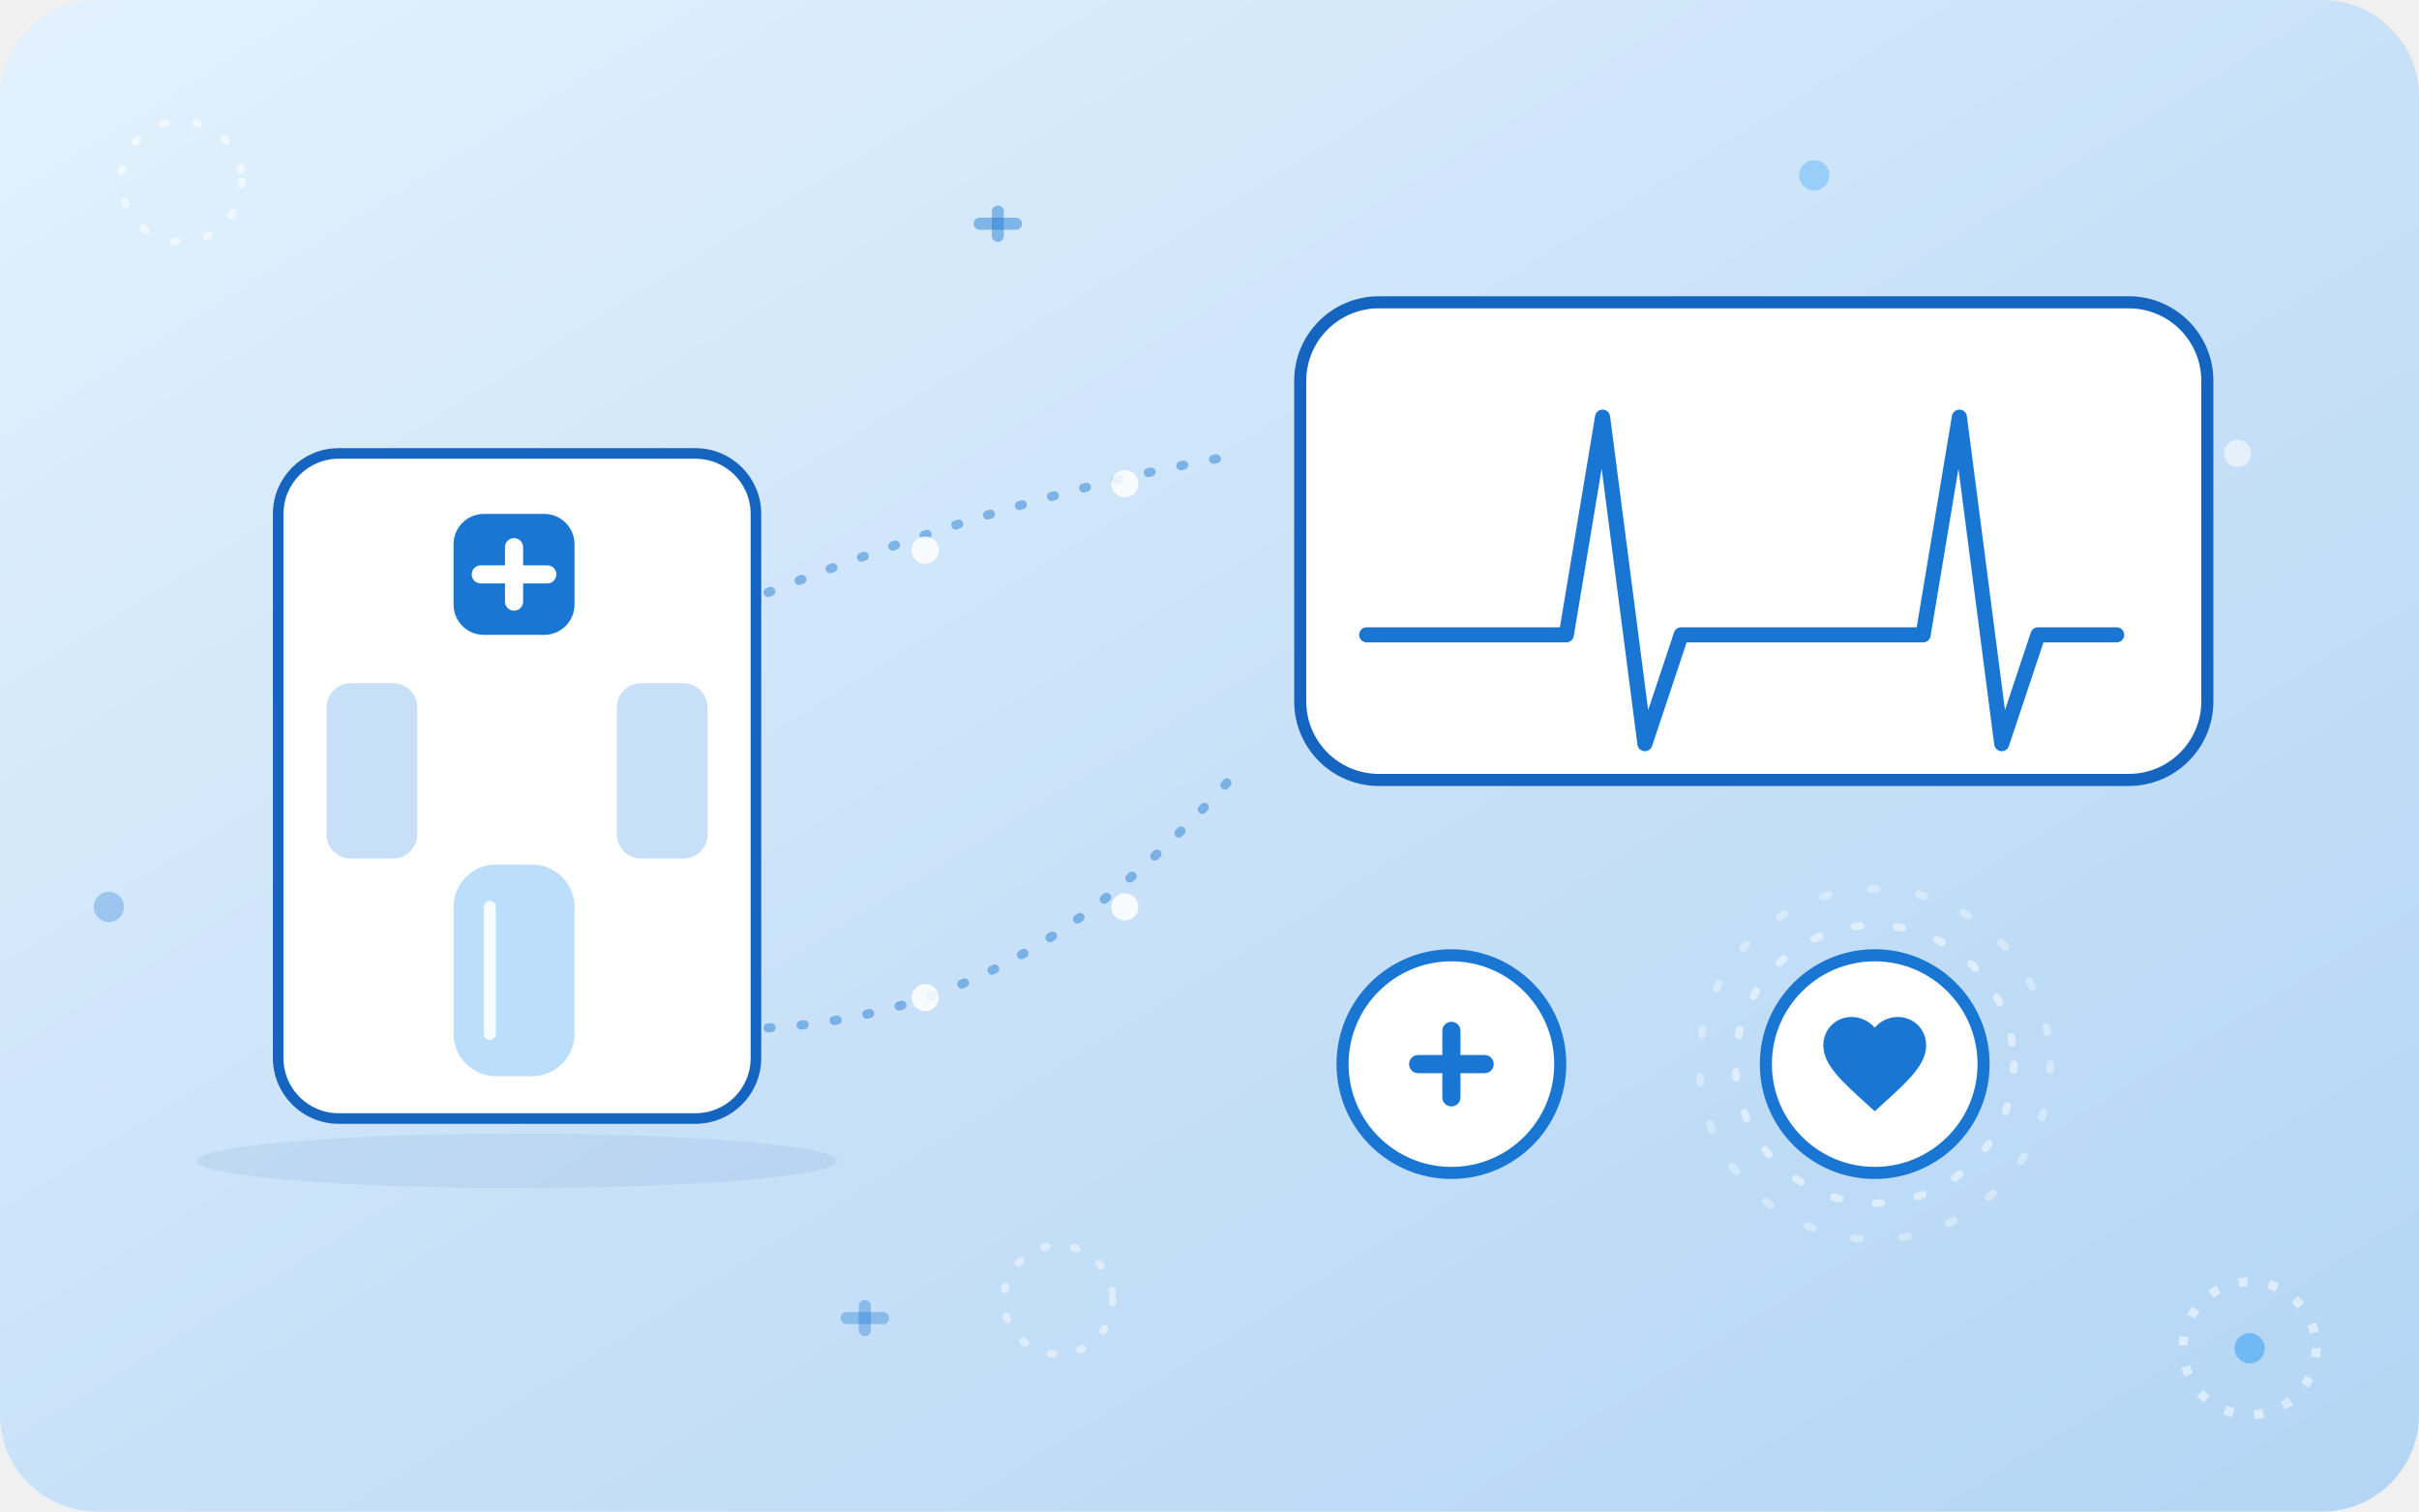
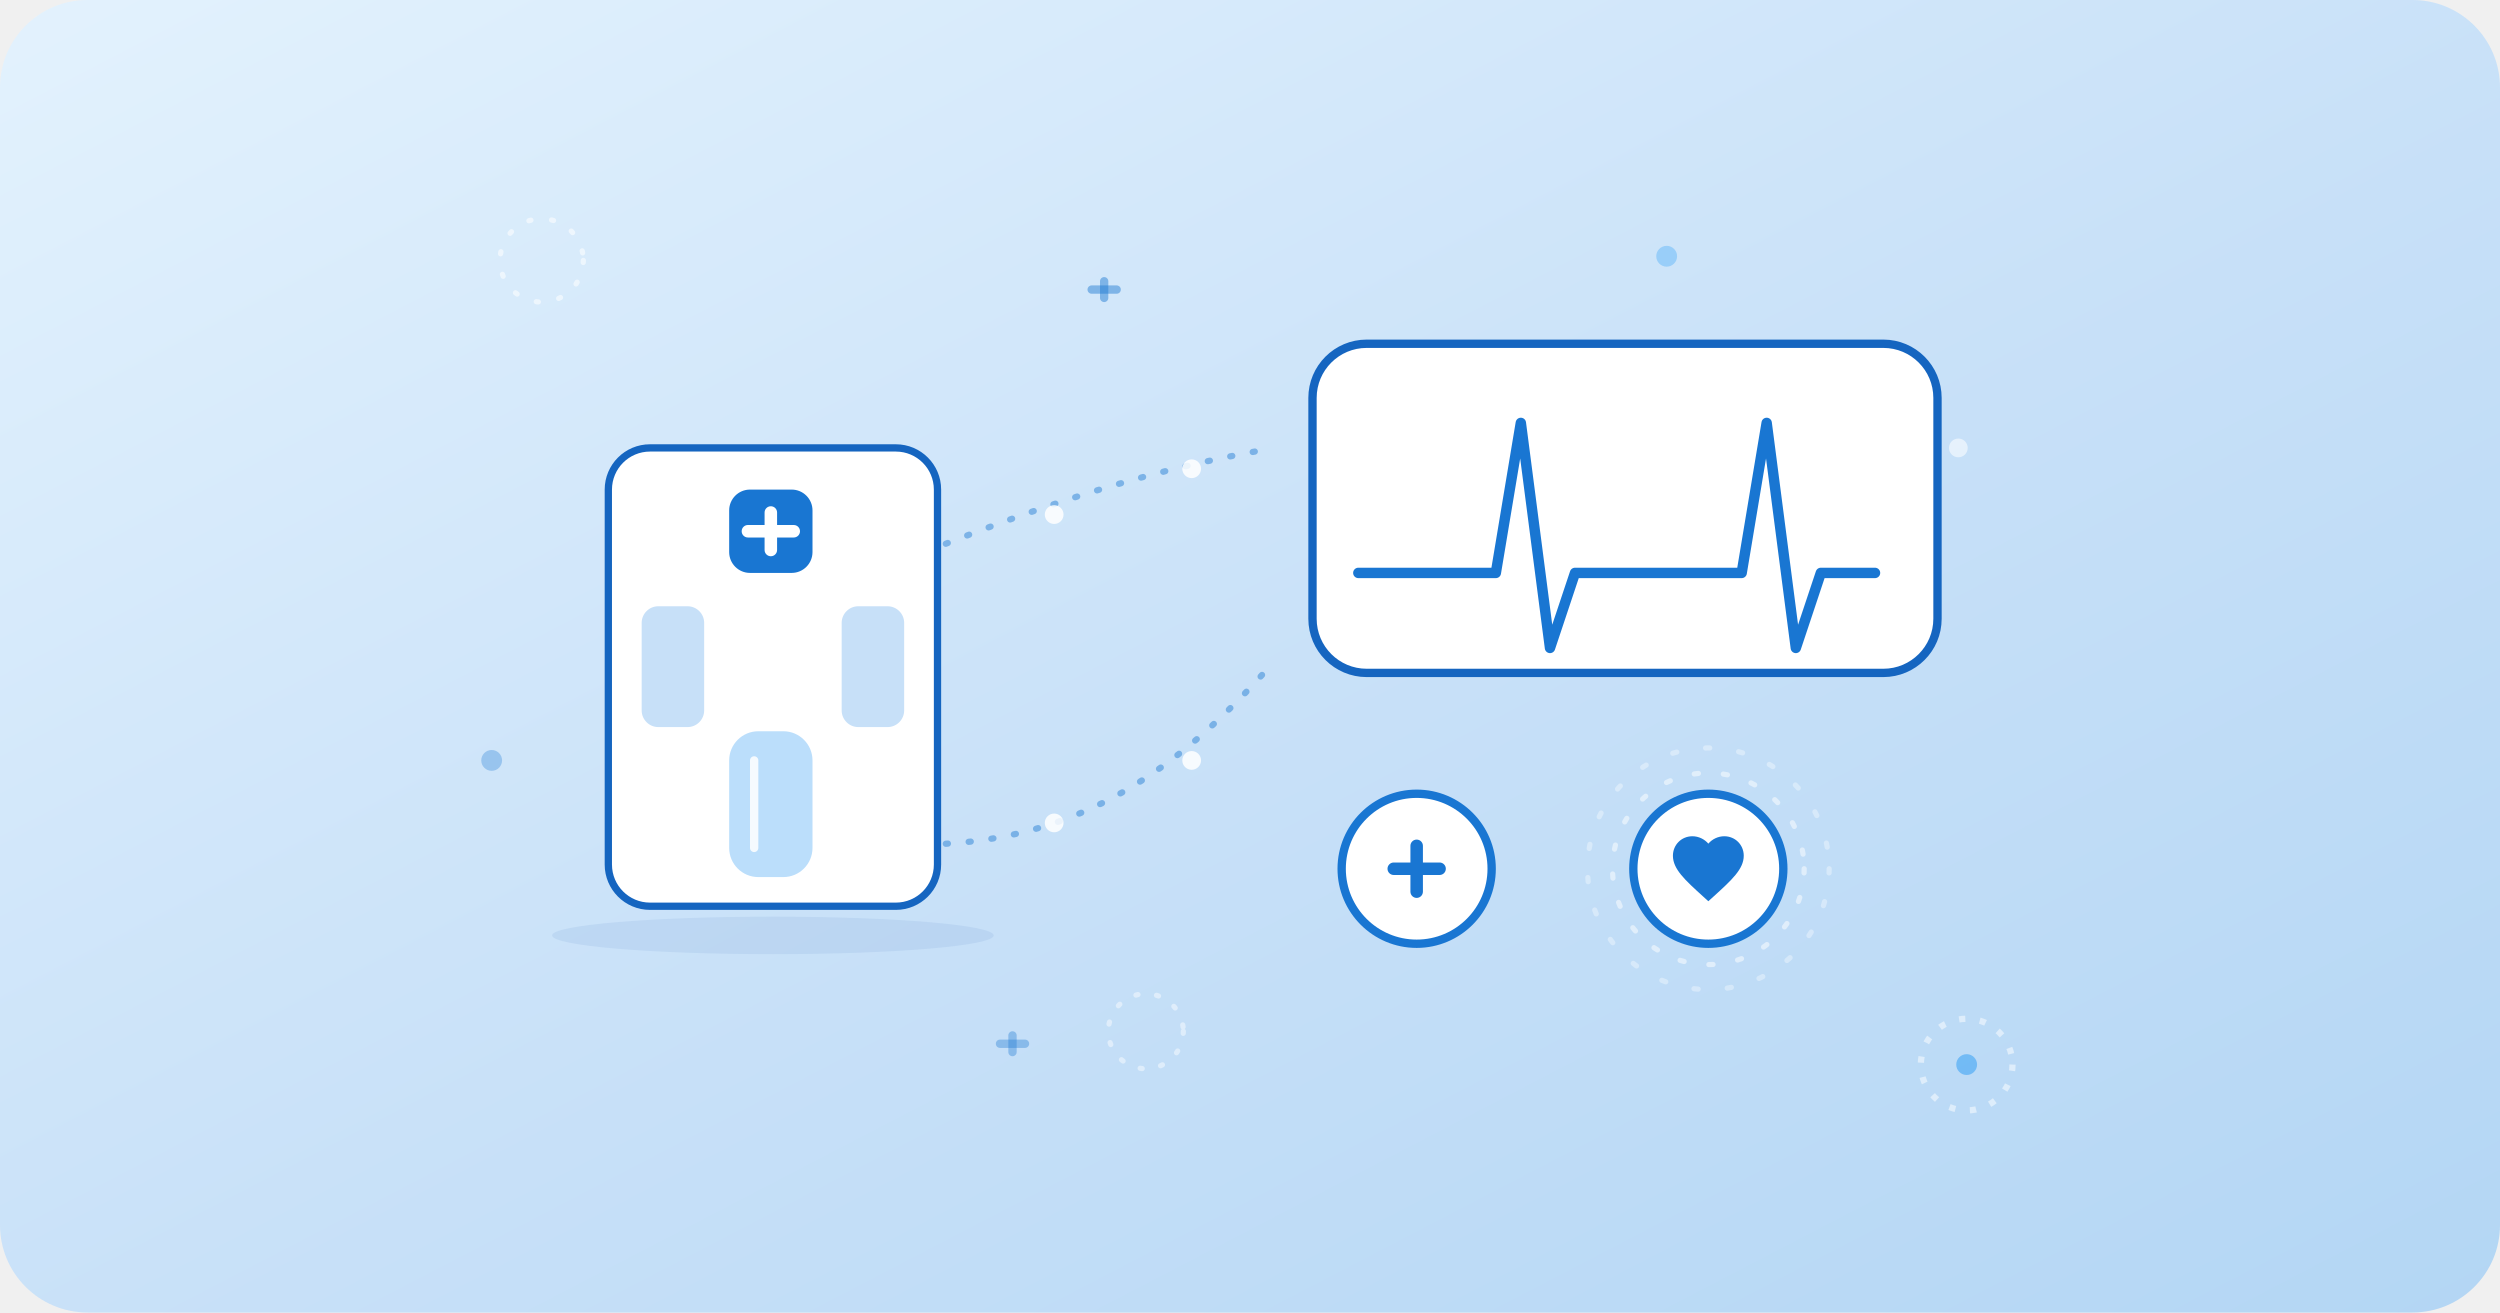
- <svg xmlns="http://www.w3.org/2000/svg" viewBox="0 0 800 500" aria-hidden="true">
+ <svg xmlns="http://www.w3.org/2000/svg" viewBox="0 0 1200 630" aria-hidden="true">
  <defs>
    <linearGradient id="bg" x1="0" y1="0" x2="1" y2="1">
      <stop offset="0" stop-color="#E3F2FD" />
      <stop offset="0.55" stop-color="#C7E0F8" />
      <stop offset="1" stop-color="#B3D6F4" />
    </linearGradient>
  </defs>
-   <rect width="800" height="500" rx="32" fill="url(#bg)" />
-   <circle cx="60" cy="60" r="20" fill="none" stroke="#FFFFFF" stroke-opacity="0.55" stroke-width="2.5" stroke-dasharray="1 10" stroke-linecap="round" />
-   <circle cx="744" cy="446" r="22" fill="none" stroke="#FFFFFF" stroke-opacity="0.5" stroke-width="3" stroke-dasharray="3 7" />
-   <circle cx="744" cy="446" r="5" fill="#42A5F5" fill-opacity="0.6" />
-   <circle cx="600" cy="58" r="5" fill="#90CAF9" fill-opacity="0.85" />
-   <circle cx="36" cy="300" r="5" fill="#1976D2" fill-opacity="0.3" />
-   <circle cx="740" cy="150" r="4.5" fill="#FFFFFF" fill-opacity="0.55" />
-   <circle cx="350" cy="430" r="18" fill="none" stroke="#FFFFFF" stroke-opacity="0.45" stroke-width="2.5" stroke-dasharray="1 9" stroke-linecap="round" />
-   <rect x="328" y="68" width="4" height="12" rx="2" fill="#1976D2" fill-opacity="0.45" />
-   <rect x="322" y="72" width="16" height="4" rx="2" fill="#1976D2" fill-opacity="0.45" />
-   <rect x="284" y="430" width="4" height="12" rx="2" fill="#1976D2" fill-opacity="0.35" />
-   <rect x="278" y="434" width="16" height="4" rx="2" fill="#1976D2" fill-opacity="0.35" />
-   <ellipse cx="171" cy="384" rx="106" ry="9" fill="#0D47A1" fill-opacity="0.07" />
-   <rect x="92" y="150" width="158" height="220" rx="20" fill="#FFFFFF" stroke="#1565C0" stroke-width="3.5" />
-   <rect x="150" y="170" width="40" height="40" rx="10" fill="#1976D2" />
-   <rect x="167" y="178" width="6" height="24" rx="3" fill="#FFFFFF" />
-   <rect x="156" y="187" width="28" height="6" rx="3" fill="#FFFFFF" />
-   <rect x="108" y="226" width="30" height="58" rx="8" fill="#C7E0F8" />
-   <rect x="204" y="226" width="30" height="58" rx="8" fill="#C7E0F8" />
-   <rect x="150" y="286" width="40" height="70" rx="14" fill="#BBDEFB" />
-   <rect x="160" y="298" width="4" height="46" rx="2" fill="#FFFFFF" fill-opacity="0.85" />
-   <path d="M 254 196 C 320 170 366 158 412 150" fill="none" stroke="#1976D2" stroke-width="3" stroke-opacity="0.45" stroke-dasharray="1 10" stroke-linecap="round" />
-   <path d="M 254 340 C 324 336 370 300 412 252" fill="none" stroke="#1976D2" stroke-width="3" stroke-opacity="0.45" stroke-dasharray="1 10" stroke-linecap="round" />
-   <circle cx="306" cy="182" r="4.5" fill="#FFFFFF" fill-opacity="0.85" />
-   <circle cx="372" cy="160" r="4.5" fill="#FFFFFF" fill-opacity="0.85" />
-   <circle cx="372" cy="300" r="4.5" fill="#FFFFFF" fill-opacity="0.85" />
-   <circle cx="306" cy="330" r="4.5" fill="#FFFFFF" fill-opacity="0.85" />
-   <rect x="430" y="100" width="300" height="158" rx="26" fill="#FFFFFF" stroke="#1565C0" stroke-width="4" />
-   <path d="M 452 210 L 508 210 L 518 210 L 530 138 L 544 246 L 556 210 L 568 210 L 626 210 L 636 210 L 648 138 L 662 246 L 674 210 L 678 210 L 700 210" fill="none" stroke="#1976D2" stroke-width="5" stroke-linecap="round" stroke-linejoin="round" />
-   <circle cx="620" cy="352" r="46" fill="none" stroke="#FFFFFF" stroke-opacity="0.5" stroke-width="2.5" stroke-dasharray="2 12" stroke-linecap="round" />
-   <circle cx="620" cy="352" r="58" fill="none" stroke="#FFFFFF" stroke-opacity="0.35" stroke-width="2.5" stroke-dasharray="2 14" stroke-linecap="round" />
-   <circle cx="480" cy="352" r="36" fill="#FFFFFF" stroke="#1976D2" stroke-width="4" />
-   <rect x="477" y="338" width="6" height="28" rx="3" fill="#1976D2" />
-   <rect x="466" y="349" width="28" height="6" rx="3" fill="#1976D2" />
-   <circle cx="620" cy="352" r="36" fill="#FFFFFF" stroke="#1976D2" stroke-width="4" />
-   <path d="M12 21.35l-1.45-1.32C5.4 15.36 2 12.28 2 8.5 2 5.42 4.42 3 7.5 3c1.74 0 3.41.81 4.5 2.09C13.09 3.81 14.76 3 16.5 3 19.58 3 22 5.42 22 8.5c0 3.78-3.4 6.86-8.55 11.54L12 21.35z" fill="#1976D2" transform="translate(599.6 331.3) scale(1.7)" />
+   <rect width="1200" height="630" rx="42" fill="url(#bg)" />
+   <g transform="translate(200, 65)">
+     <circle cx="60" cy="60" r="20" fill="none" stroke="#FFFFFF" stroke-opacity="0.55" stroke-width="2.5" stroke-dasharray="1 10" stroke-linecap="round" />
+     <circle cx="744" cy="446" r="22" fill="none" stroke="#FFFFFF" stroke-opacity="0.5" stroke-width="3" stroke-dasharray="3 7" />
+     <circle cx="744" cy="446" r="5" fill="#42A5F5" fill-opacity="0.6" />
+     <circle cx="600" cy="58" r="5" fill="#90CAF9" fill-opacity="0.85" />
+     <circle cx="36" cy="300" r="5" fill="#1976D2" fill-opacity="0.3" />
+     <circle cx="740" cy="150" r="4.5" fill="#FFFFFF" fill-opacity="0.55" />
+     <circle cx="350" cy="430" r="18" fill="none" stroke="#FFFFFF" stroke-opacity="0.45" stroke-width="2.5" stroke-dasharray="1 9" stroke-linecap="round" />
+     <rect x="328" y="68" width="4" height="12" rx="2" fill="#1976D2" fill-opacity="0.45" />
+     <rect x="322" y="72" width="16" height="4" rx="2" fill="#1976D2" fill-opacity="0.45" />
+     <rect x="284" y="430" width="4" height="12" rx="2" fill="#1976D2" fill-opacity="0.35" />
+     <rect x="278" y="434" width="16" height="4" rx="2" fill="#1976D2" fill-opacity="0.35" />
+     <ellipse cx="171" cy="384" rx="106" ry="9" fill="#0D47A1" fill-opacity="0.07" />
+     <rect x="92" y="150" width="158" height="220" rx="20" fill="#FFFFFF" stroke="#1565C0" stroke-width="3.5" />
+     <rect x="150" y="170" width="40" height="40" rx="10" fill="#1976D2" />
+     <rect x="167" y="178" width="6" height="24" rx="3" fill="#FFFFFF" />
+     <rect x="156" y="187" width="28" height="6" rx="3" fill="#FFFFFF" />
+     <rect x="108" y="226" width="30" height="58" rx="8" fill="#C7E0F8" />
+     <rect x="204" y="226" width="30" height="58" rx="8" fill="#C7E0F8" />
+     <rect x="150" y="286" width="40" height="70" rx="14" fill="#BBDEFB" />
+     <rect x="160" y="298" width="4" height="46" rx="2" fill="#FFFFFF" fill-opacity="0.85" />
+     <path d="M 254 196 C 320 170 366 158 412 150" fill="none" stroke="#1976D2" stroke-width="3" stroke-opacity="0.45" stroke-dasharray="1 10" stroke-linecap="round" />
+     <path d="M 254 340 C 324 336 370 300 412 252" fill="none" stroke="#1976D2" stroke-width="3" stroke-opacity="0.45" stroke-dasharray="1 10" stroke-linecap="round" />
+     <circle cx="306" cy="182" r="4.5" fill="#FFFFFF" fill-opacity="0.85" />
+     <circle cx="372" cy="160" r="4.5" fill="#FFFFFF" fill-opacity="0.85" />
+     <circle cx="372" cy="300" r="4.5" fill="#FFFFFF" fill-opacity="0.85" />
+     <circle cx="306" cy="330" r="4.5" fill="#FFFFFF" fill-opacity="0.85" />
+     <rect x="430" y="100" width="300" height="158" rx="26" fill="#FFFFFF" stroke="#1565C0" stroke-width="4" />
+     <path d="M 452 210 L 508 210 L 518 210 L 530 138 L 544 246 L 556 210 L 568 210 L 626 210 L 636 210 L 648 138 L 662 246 L 674 210 L 678 210 L 700 210" fill="none" stroke="#1976D2" stroke-width="5" stroke-linecap="round" stroke-linejoin="round" />
+     <circle cx="620" cy="352" r="46" fill="none" stroke="#FFFFFF" stroke-opacity="0.5" stroke-width="2.5" stroke-dasharray="2 12" stroke-linecap="round" />
+     <circle cx="620" cy="352" r="58" fill="none" stroke="#FFFFFF" stroke-opacity="0.35" stroke-width="2.5" stroke-dasharray="2 14" stroke-linecap="round" />
+     <circle cx="480" cy="352" r="36" fill="#FFFFFF" stroke="#1976D2" stroke-width="4" />
+     <rect x="477" y="338" width="6" height="28" rx="3" fill="#1976D2" />
+     <rect x="466" y="349" width="28" height="6" rx="3" fill="#1976D2" />
+     <circle cx="620" cy="352" r="36" fill="#FFFFFF" stroke="#1976D2" stroke-width="4" />
+     <path d="M12 21.35l-1.45-1.32C5.4 15.36 2 12.28 2 8.5 2 5.42 4.42 3 7.5 3c1.74 0 3.41.81 4.5 2.09C13.09 3.81 14.76 3 16.5 3 19.58 3 22 5.42 22 8.5c0 3.78-3.4 6.86-8.55 11.54L12 21.35z" fill="#1976D2" transform="translate(599.6 331.3) scale(1.7)" />
+   </g>
</svg>
